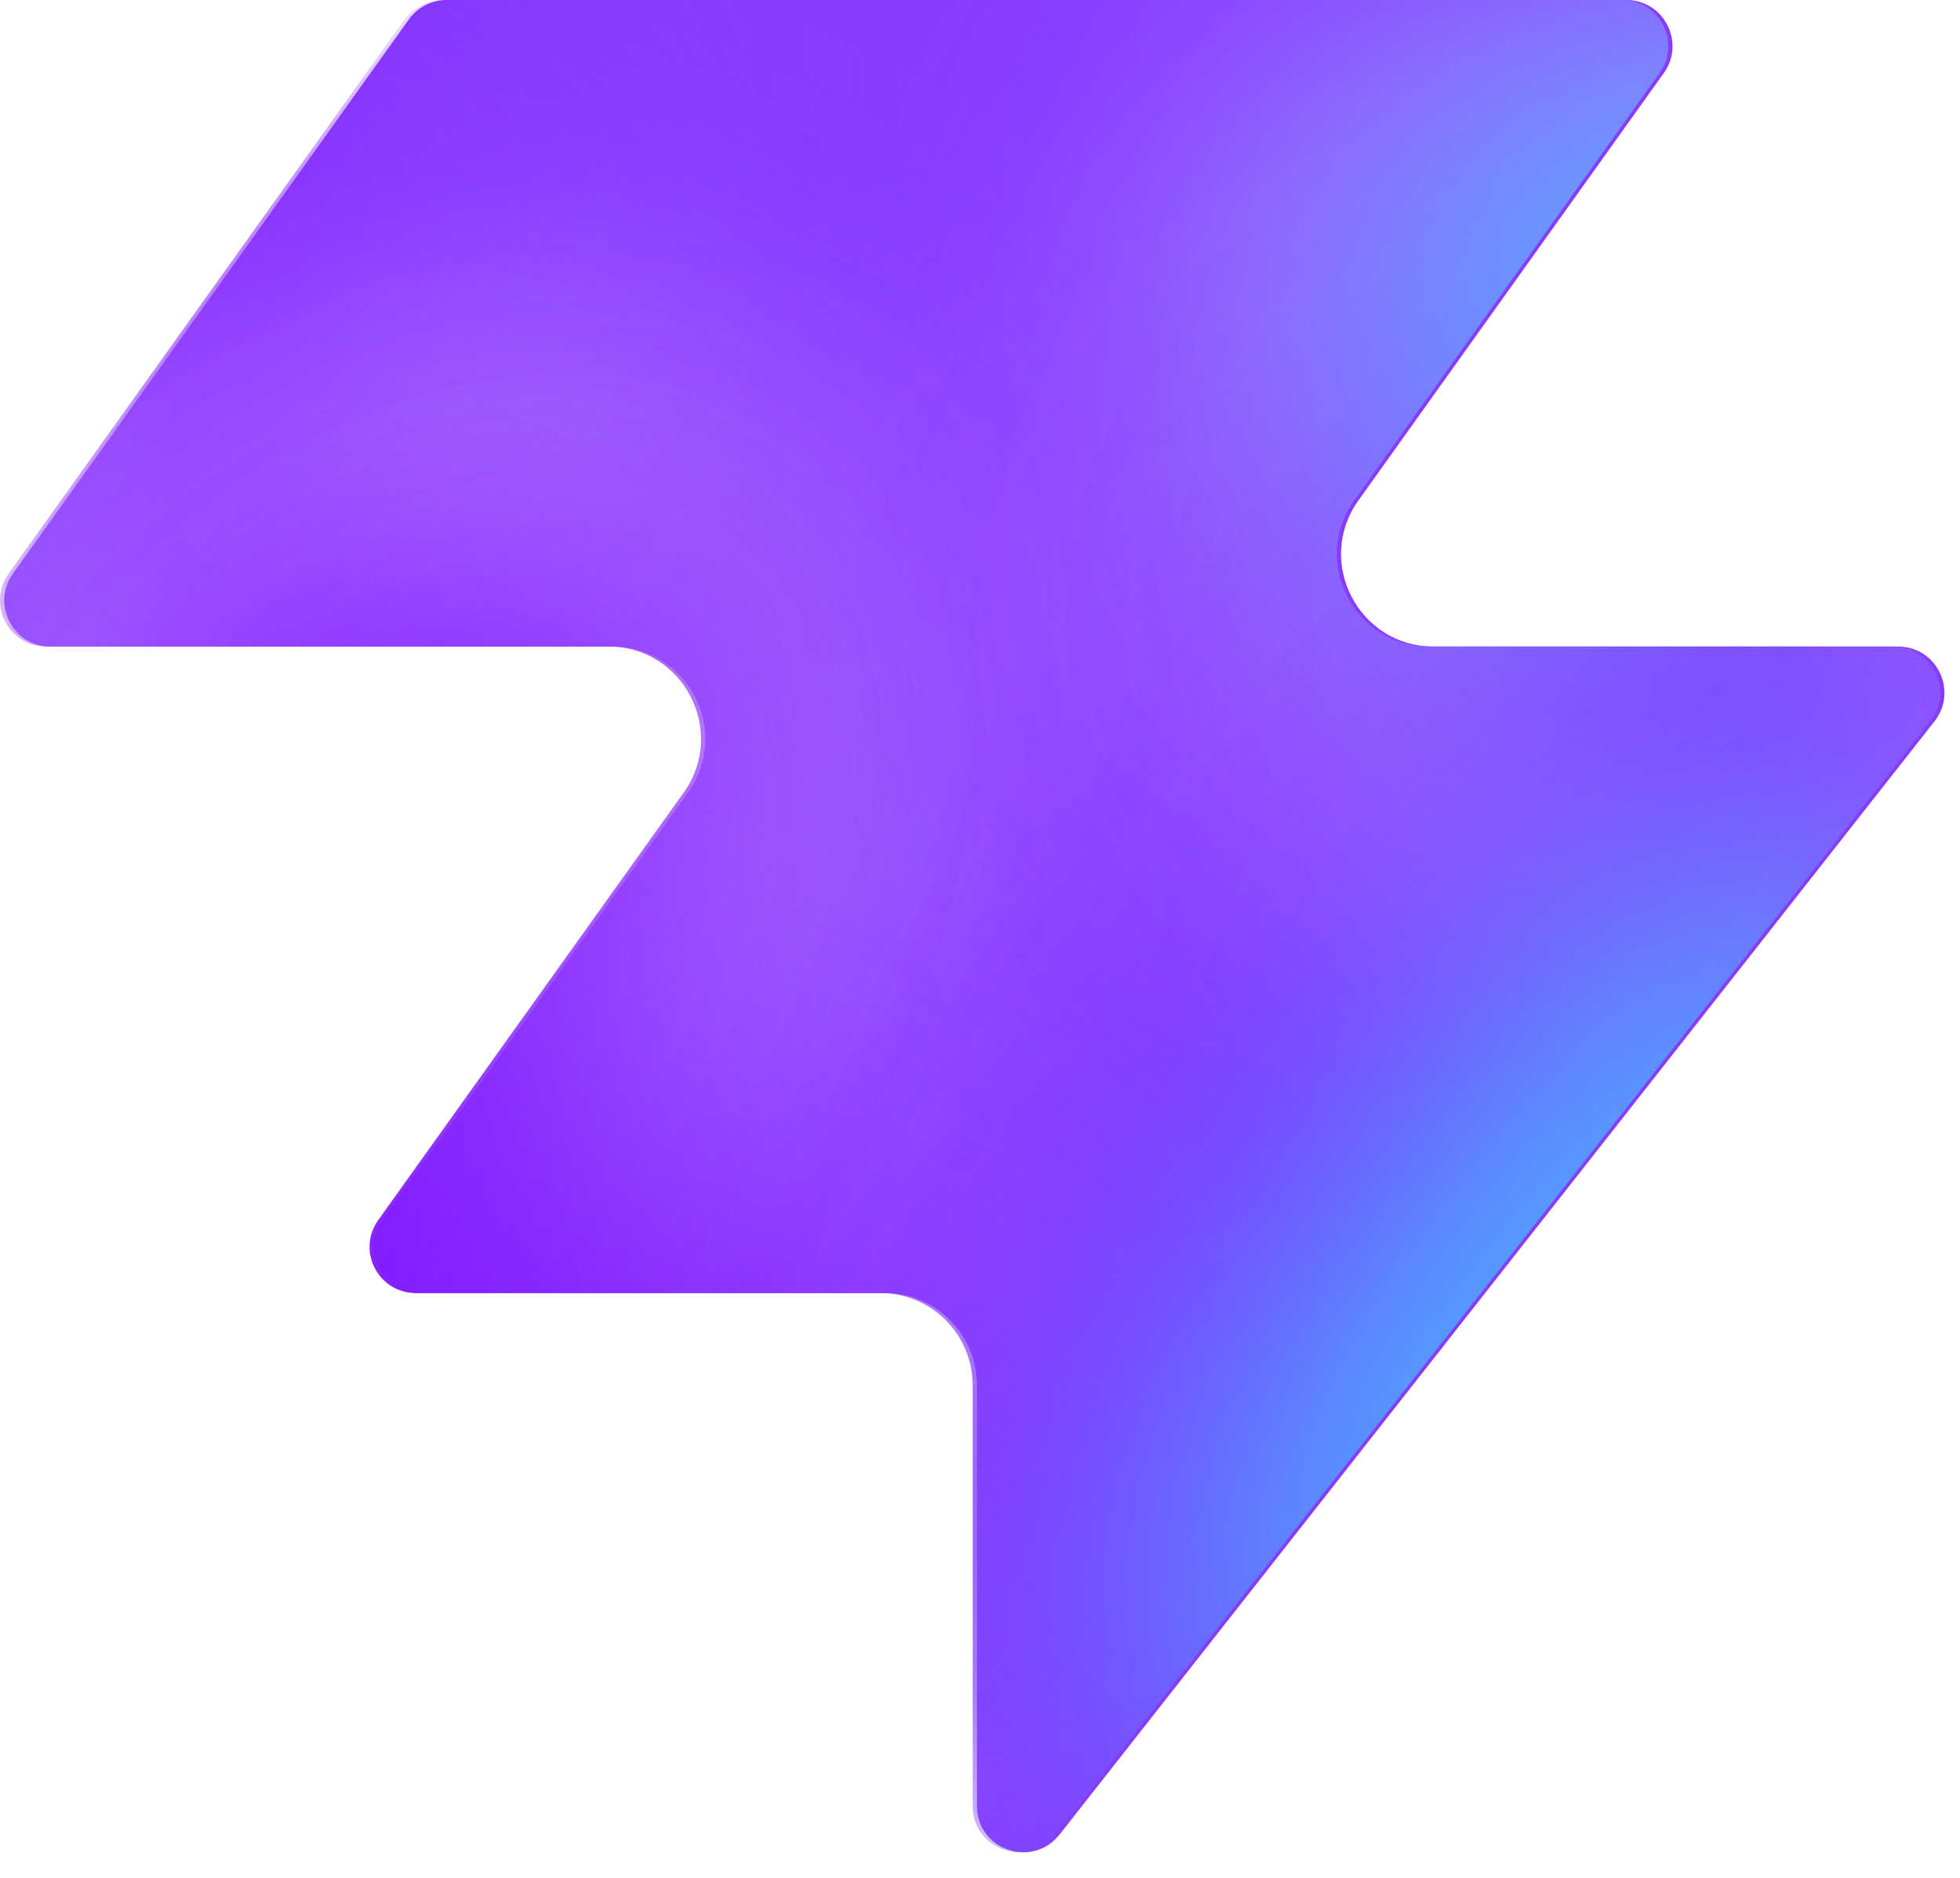
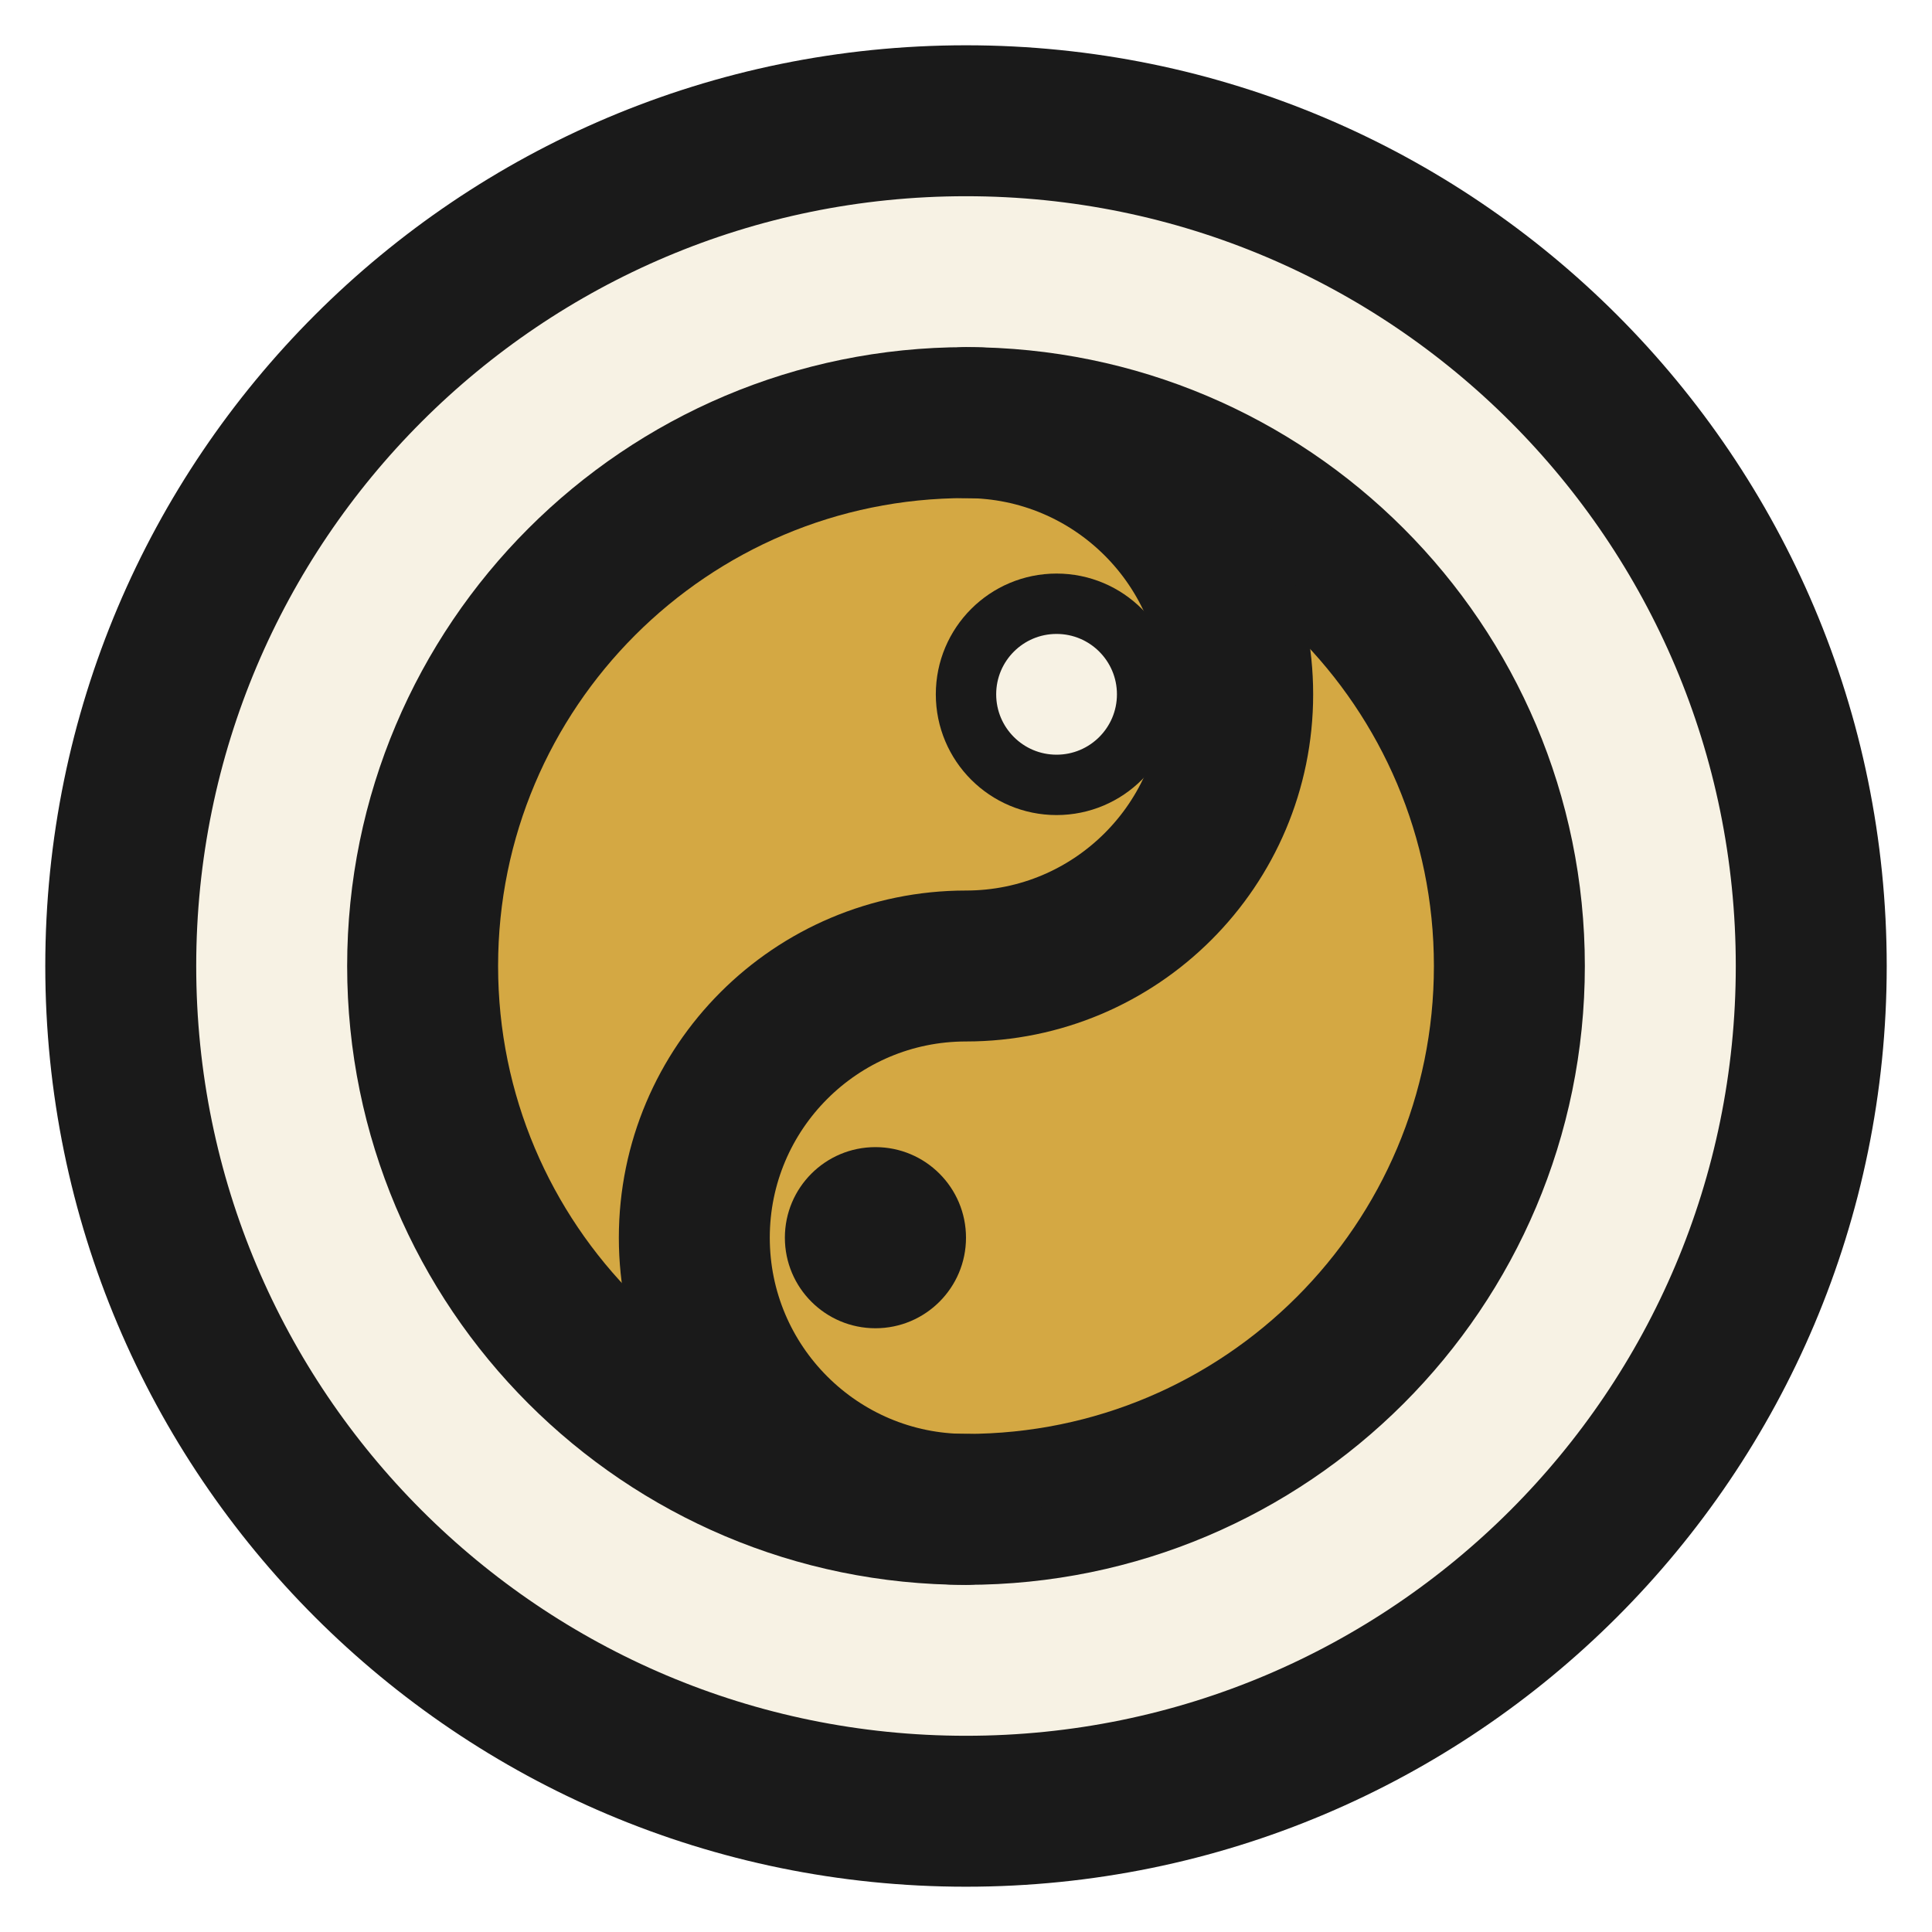
- <svg xmlns="http://www.w3.org/2000/svg" width="48" height="46" fill="none" viewBox="0 0 48 46">
-   <path fill="#863bff" d="M25.946 44.938c-.664.845-2.021.375-2.021-.698V33.937a2.26 2.26 0 0 0-2.262-2.262H10.287c-.92 0-1.456-1.04-.92-1.788l7.48-10.471c1.07-1.497 0-3.578-1.842-3.578H1.237c-.92 0-1.456-1.04-.92-1.788L10.013.474c.214-.297.556-.474.92-.474h28.894c.92 0 1.456 1.04.92 1.788l-7.48 10.471c-1.07 1.498 0 3.579 1.842 3.579h11.377c.943 0 1.473 1.088.89 1.83L25.947 44.94z" style="fill:#863bff;fill:color(display-p3 .525 .23 1);fill-opacity:1" />
-   <mask id="a" width="48" height="46" x="0" y="0" maskUnits="userSpaceOnUse" style="mask-type:alpha">
-     <path fill="#000" d="M25.842 44.938c-.664.844-2.021.375-2.021-.698V33.937a2.26 2.26 0 0 0-2.262-2.262H10.183c-.92 0-1.456-1.04-.92-1.788l7.48-10.471c1.07-1.498 0-3.579-1.842-3.579H1.133c-.92 0-1.456-1.04-.92-1.787L9.91.473c.214-.297.556-.474.92-.474h28.894c.92 0 1.456 1.04.92 1.788l-7.48 10.471c-1.07 1.498 0 3.578 1.842 3.578h11.377c.943 0 1.473 1.088.89 1.832L25.843 44.94z" style="fill:#000;fill-opacity:1" />
-   </mask>
-   <g mask="url(#a)">
-     <g filter="url(#b)">
-       <ellipse cx="5.508" cy="14.704" fill="#ede6ff" rx="5.508" ry="14.704" style="fill:#ede6ff;fill:color(display-p3 .927 .903 1);fill-opacity:1" transform="matrix(.00324 1 1 -.00324 -4.47 31.516)" />
-     </g>
-     <g filter="url(#c)">
-       <ellipse cx="10.399" cy="29.851" fill="#ede6ff" rx="10.399" ry="29.851" style="fill:#ede6ff;fill:color(display-p3 .927 .903 1);fill-opacity:1" transform="matrix(.00324 1 1 -.00324 -39.328 7.883)" />
-     </g>
-     <g filter="url(#d)">
-       <ellipse cx="5.508" cy="30.487" fill="#7e14ff" rx="5.508" ry="30.487" style="fill:#7e14ff;fill:color(display-p3 .492 .077 1);fill-opacity:1" transform="rotate(89.814 -25.913 -14.639)scale(1 -1)" />
-     </g>
-     <g filter="url(#e)">
-       <ellipse cx="5.508" cy="30.599" fill="#7e14ff" rx="5.508" ry="30.599" style="fill:#7e14ff;fill:color(display-p3 .492 .077 1);fill-opacity:1" transform="rotate(89.814 -32.644 -3.334)scale(1 -1)" />
-     </g>
-     <g filter="url(#f)">
-       <ellipse cx="5.508" cy="30.599" fill="#7e14ff" rx="5.508" ry="30.599" style="fill:#7e14ff;fill:color(display-p3 .492 .077 1);fill-opacity:1" transform="matrix(.00324 1 1 -.00324 -34.34 30.47)" />
-     </g>
-     <g filter="url(#g)">
-       <ellipse cx="14.072" cy="22.078" fill="#ede6ff" rx="14.072" ry="22.078" style="fill:#ede6ff;fill:color(display-p3 .927 .903 1);fill-opacity:1" transform="rotate(93.35 24.506 48.493)scale(-1 1)" />
-     </g>
-     <g filter="url(#h)">
-       <ellipse cx="3.47" cy="21.501" fill="#7e14ff" rx="3.47" ry="21.501" style="fill:#7e14ff;fill:color(display-p3 .492 .077 1);fill-opacity:1" transform="rotate(89.009 28.708 47.59)scale(-1 1)" />
-     </g>
-     <g filter="url(#i)">
-       <ellipse cx="3.47" cy="21.501" fill="#7e14ff" rx="3.47" ry="21.501" style="fill:#7e14ff;fill:color(display-p3 .492 .077 1);fill-opacity:1" transform="rotate(89.009 28.708 47.59)scale(-1 1)" />
-     </g>
-     <g filter="url(#j)">
-       <ellipse cx=".387" cy="8.972" fill="#7e14ff" rx="4.407" ry="29.108" style="fill:#7e14ff;fill:color(display-p3 .492 .077 1);fill-opacity:1" transform="rotate(39.51 .387 8.972)" />
-     </g>
-     <g filter="url(#k)">
-       <ellipse cx="47.523" cy="-6.092" fill="#7e14ff" rx="4.407" ry="29.108" style="fill:#7e14ff;fill:color(display-p3 .492 .077 1);fill-opacity:1" transform="rotate(37.892 47.523 -6.092)" />
-     </g>
-     <g filter="url(#l)">
-       <ellipse cx="41.412" cy="6.333" fill="#47bfff" rx="5.971" ry="9.665" style="fill:#47bfff;fill:color(display-p3 .28 .748 1);fill-opacity:1" transform="rotate(37.892 41.412 6.333)" />
-     </g>
-     <g filter="url(#m)">
-       <ellipse cx="-1.879" cy="38.332" fill="#7e14ff" rx="4.407" ry="29.108" style="fill:#7e14ff;fill:color(display-p3 .492 .077 1);fill-opacity:1" transform="rotate(37.892 -1.88 38.332)" />
-     </g>
-     <g filter="url(#n)">
-       <ellipse cx="-1.879" cy="38.332" fill="#7e14ff" rx="4.407" ry="29.108" style="fill:#7e14ff;fill:color(display-p3 .492 .077 1);fill-opacity:1" transform="rotate(37.892 -1.88 38.332)" />
-     </g>
-     <g filter="url(#o)">
-       <ellipse cx="35.651" cy="29.907" fill="#7e14ff" rx="4.407" ry="29.108" style="fill:#7e14ff;fill:color(display-p3 .492 .077 1);fill-opacity:1" transform="rotate(37.892 35.651 29.907)" />
-     </g>
-     <g filter="url(#p)">
-       <ellipse cx="38.418" cy="32.4" fill="#47bfff" rx="5.971" ry="15.297" style="fill:#47bfff;fill:color(display-p3 .28 .748 1);fill-opacity:1" transform="rotate(37.892 38.418 32.4)" />
-     </g>
-   </g>
-   <defs>
-     <filter id="b" width="60.045" height="41.654" x="-19.77" y="16.149" color-interpolation-filters="sRGB" filterUnits="userSpaceOnUse">
-       <feFlood flood-opacity="0" result="BackgroundImageFix" />
-       <feBlend in="SourceGraphic" in2="BackgroundImageFix" result="shape" />
-       <feGaussianBlur result="effect1_foregroundBlur_2002_17158" stdDeviation="7.659" />
-     </filter>
-     <filter id="c" width="90.34" height="51.437" x="-54.613" y="-7.533" color-interpolation-filters="sRGB" filterUnits="userSpaceOnUse">
-       <feFlood flood-opacity="0" result="BackgroundImageFix" />
-       <feBlend in="SourceGraphic" in2="BackgroundImageFix" result="shape" />
-       <feGaussianBlur result="effect1_foregroundBlur_2002_17158" stdDeviation="7.659" />
-     </filter>
-     <filter id="d" width="79.355" height="29.4" x="-49.64" y="2.03" color-interpolation-filters="sRGB" filterUnits="userSpaceOnUse">
-       <feFlood flood-opacity="0" result="BackgroundImageFix" />
-       <feBlend in="SourceGraphic" in2="BackgroundImageFix" result="shape" />
-       <feGaussianBlur result="effect1_foregroundBlur_2002_17158" stdDeviation="4.596" />
-     </filter>
-     <filter id="e" width="79.579" height="29.4" x="-45.045" y="20.029" color-interpolation-filters="sRGB" filterUnits="userSpaceOnUse">
-       <feFlood flood-opacity="0" result="BackgroundImageFix" />
-       <feBlend in="SourceGraphic" in2="BackgroundImageFix" result="shape" />
-       <feGaussianBlur result="effect1_foregroundBlur_2002_17158" stdDeviation="4.596" />
-     </filter>
-     <filter id="f" width="79.579" height="29.4" x="-43.513" y="21.178" color-interpolation-filters="sRGB" filterUnits="userSpaceOnUse">
-       <feFlood flood-opacity="0" result="BackgroundImageFix" />
-       <feBlend in="SourceGraphic" in2="BackgroundImageFix" result="shape" />
-       <feGaussianBlur result="effect1_foregroundBlur_2002_17158" stdDeviation="4.596" />
-     </filter>
-     <filter id="g" width="74.749" height="58.852" x="15.756" y="-17.901" color-interpolation-filters="sRGB" filterUnits="userSpaceOnUse">
-       <feFlood flood-opacity="0" result="BackgroundImageFix" />
-       <feBlend in="SourceGraphic" in2="BackgroundImageFix" result="shape" />
-       <feGaussianBlur result="effect1_foregroundBlur_2002_17158" stdDeviation="7.659" />
-     </filter>
-     <filter id="h" width="61.377" height="25.362" x="23.548" y="2.284" color-interpolation-filters="sRGB" filterUnits="userSpaceOnUse">
-       <feFlood flood-opacity="0" result="BackgroundImageFix" />
-       <feBlend in="SourceGraphic" in2="BackgroundImageFix" result="shape" />
-       <feGaussianBlur result="effect1_foregroundBlur_2002_17158" stdDeviation="4.596" />
-     </filter>
-     <filter id="i" width="61.377" height="25.362" x="23.548" y="2.284" color-interpolation-filters="sRGB" filterUnits="userSpaceOnUse">
-       <feFlood flood-opacity="0" result="BackgroundImageFix" />
-       <feBlend in="SourceGraphic" in2="BackgroundImageFix" result="shape" />
-       <feGaussianBlur result="effect1_foregroundBlur_2002_17158" stdDeviation="4.596" />
-     </filter>
-     <filter id="j" width="56.045" height="63.649" x="-27.636" y="-22.853" color-interpolation-filters="sRGB" filterUnits="userSpaceOnUse">
-       <feFlood flood-opacity="0" result="BackgroundImageFix" />
-       <feBlend in="SourceGraphic" in2="BackgroundImageFix" result="shape" />
-       <feGaussianBlur result="effect1_foregroundBlur_2002_17158" stdDeviation="4.596" />
-     </filter>
-     <filter id="k" width="54.814" height="64.646" x="20.116" y="-38.415" color-interpolation-filters="sRGB" filterUnits="userSpaceOnUse">
-       <feFlood flood-opacity="0" result="BackgroundImageFix" />
-       <feBlend in="SourceGraphic" in2="BackgroundImageFix" result="shape" />
-       <feGaussianBlur result="effect1_foregroundBlur_2002_17158" stdDeviation="4.596" />
-     </filter>
-     <filter id="l" width="33.541" height="35.313" x="24.641" y="-11.323" color-interpolation-filters="sRGB" filterUnits="userSpaceOnUse">
-       <feFlood flood-opacity="0" result="BackgroundImageFix" />
-       <feBlend in="SourceGraphic" in2="BackgroundImageFix" result="shape" />
-       <feGaussianBlur result="effect1_foregroundBlur_2002_17158" stdDeviation="4.596" />
-     </filter>
-     <filter id="m" width="54.814" height="64.646" x="-29.286" y="6.009" color-interpolation-filters="sRGB" filterUnits="userSpaceOnUse">
-       <feFlood flood-opacity="0" result="BackgroundImageFix" />
-       <feBlend in="SourceGraphic" in2="BackgroundImageFix" result="shape" />
-       <feGaussianBlur result="effect1_foregroundBlur_2002_17158" stdDeviation="4.596" />
-     </filter>
-     <filter id="n" width="54.814" height="64.646" x="-29.286" y="6.009" color-interpolation-filters="sRGB" filterUnits="userSpaceOnUse">
-       <feFlood flood-opacity="0" result="BackgroundImageFix" />
-       <feBlend in="SourceGraphic" in2="BackgroundImageFix" result="shape" />
-       <feGaussianBlur result="effect1_foregroundBlur_2002_17158" stdDeviation="4.596" />
-     </filter>
-     <filter id="o" width="54.814" height="64.646" x="8.244" y="-2.416" color-interpolation-filters="sRGB" filterUnits="userSpaceOnUse">
-       <feFlood flood-opacity="0" result="BackgroundImageFix" />
-       <feBlend in="SourceGraphic" in2="BackgroundImageFix" result="shape" />
-       <feGaussianBlur result="effect1_foregroundBlur_2002_17158" stdDeviation="4.596" />
-     </filter>
-     <filter id="p" width="39.409" height="43.623" x="18.713" y="10.588" color-interpolation-filters="sRGB" filterUnits="userSpaceOnUse">
-       <feFlood flood-opacity="0" result="BackgroundImageFix" />
-       <feBlend in="SourceGraphic" in2="BackgroundImageFix" result="shape" />
-       <feGaussianBlur result="effect1_foregroundBlur_2002_17158" stdDeviation="4.596" />
-     </filter>
-   </defs>
+ <svg xmlns="http://www.w3.org/2000/svg" viewBox="0 0 64 64" width="64" height="64">
+   <circle cx="32" cy="32" r="28" fill="#f7f2e4" stroke="#1a1a1a" stroke-width="5" />
+   <circle cx="32" cy="32" r="18" fill="#d4a843" stroke="#1a1a1a" stroke-width="5" />
+   <path d="M 32 14 A 9 9 0 0 1 32 32 A 9 9 0 0 0 32 50" fill="none" stroke="#1a1a1a" stroke-width="5" stroke-linecap="round" stroke-linejoin="round" />
+   <circle cx="35" cy="23" r="3" fill="#f7f2e4" stroke="#1a1a1a" stroke-width="2" />
+   <circle cx="29" cy="41" r="3" fill="#1a1a1a" />
</svg>
